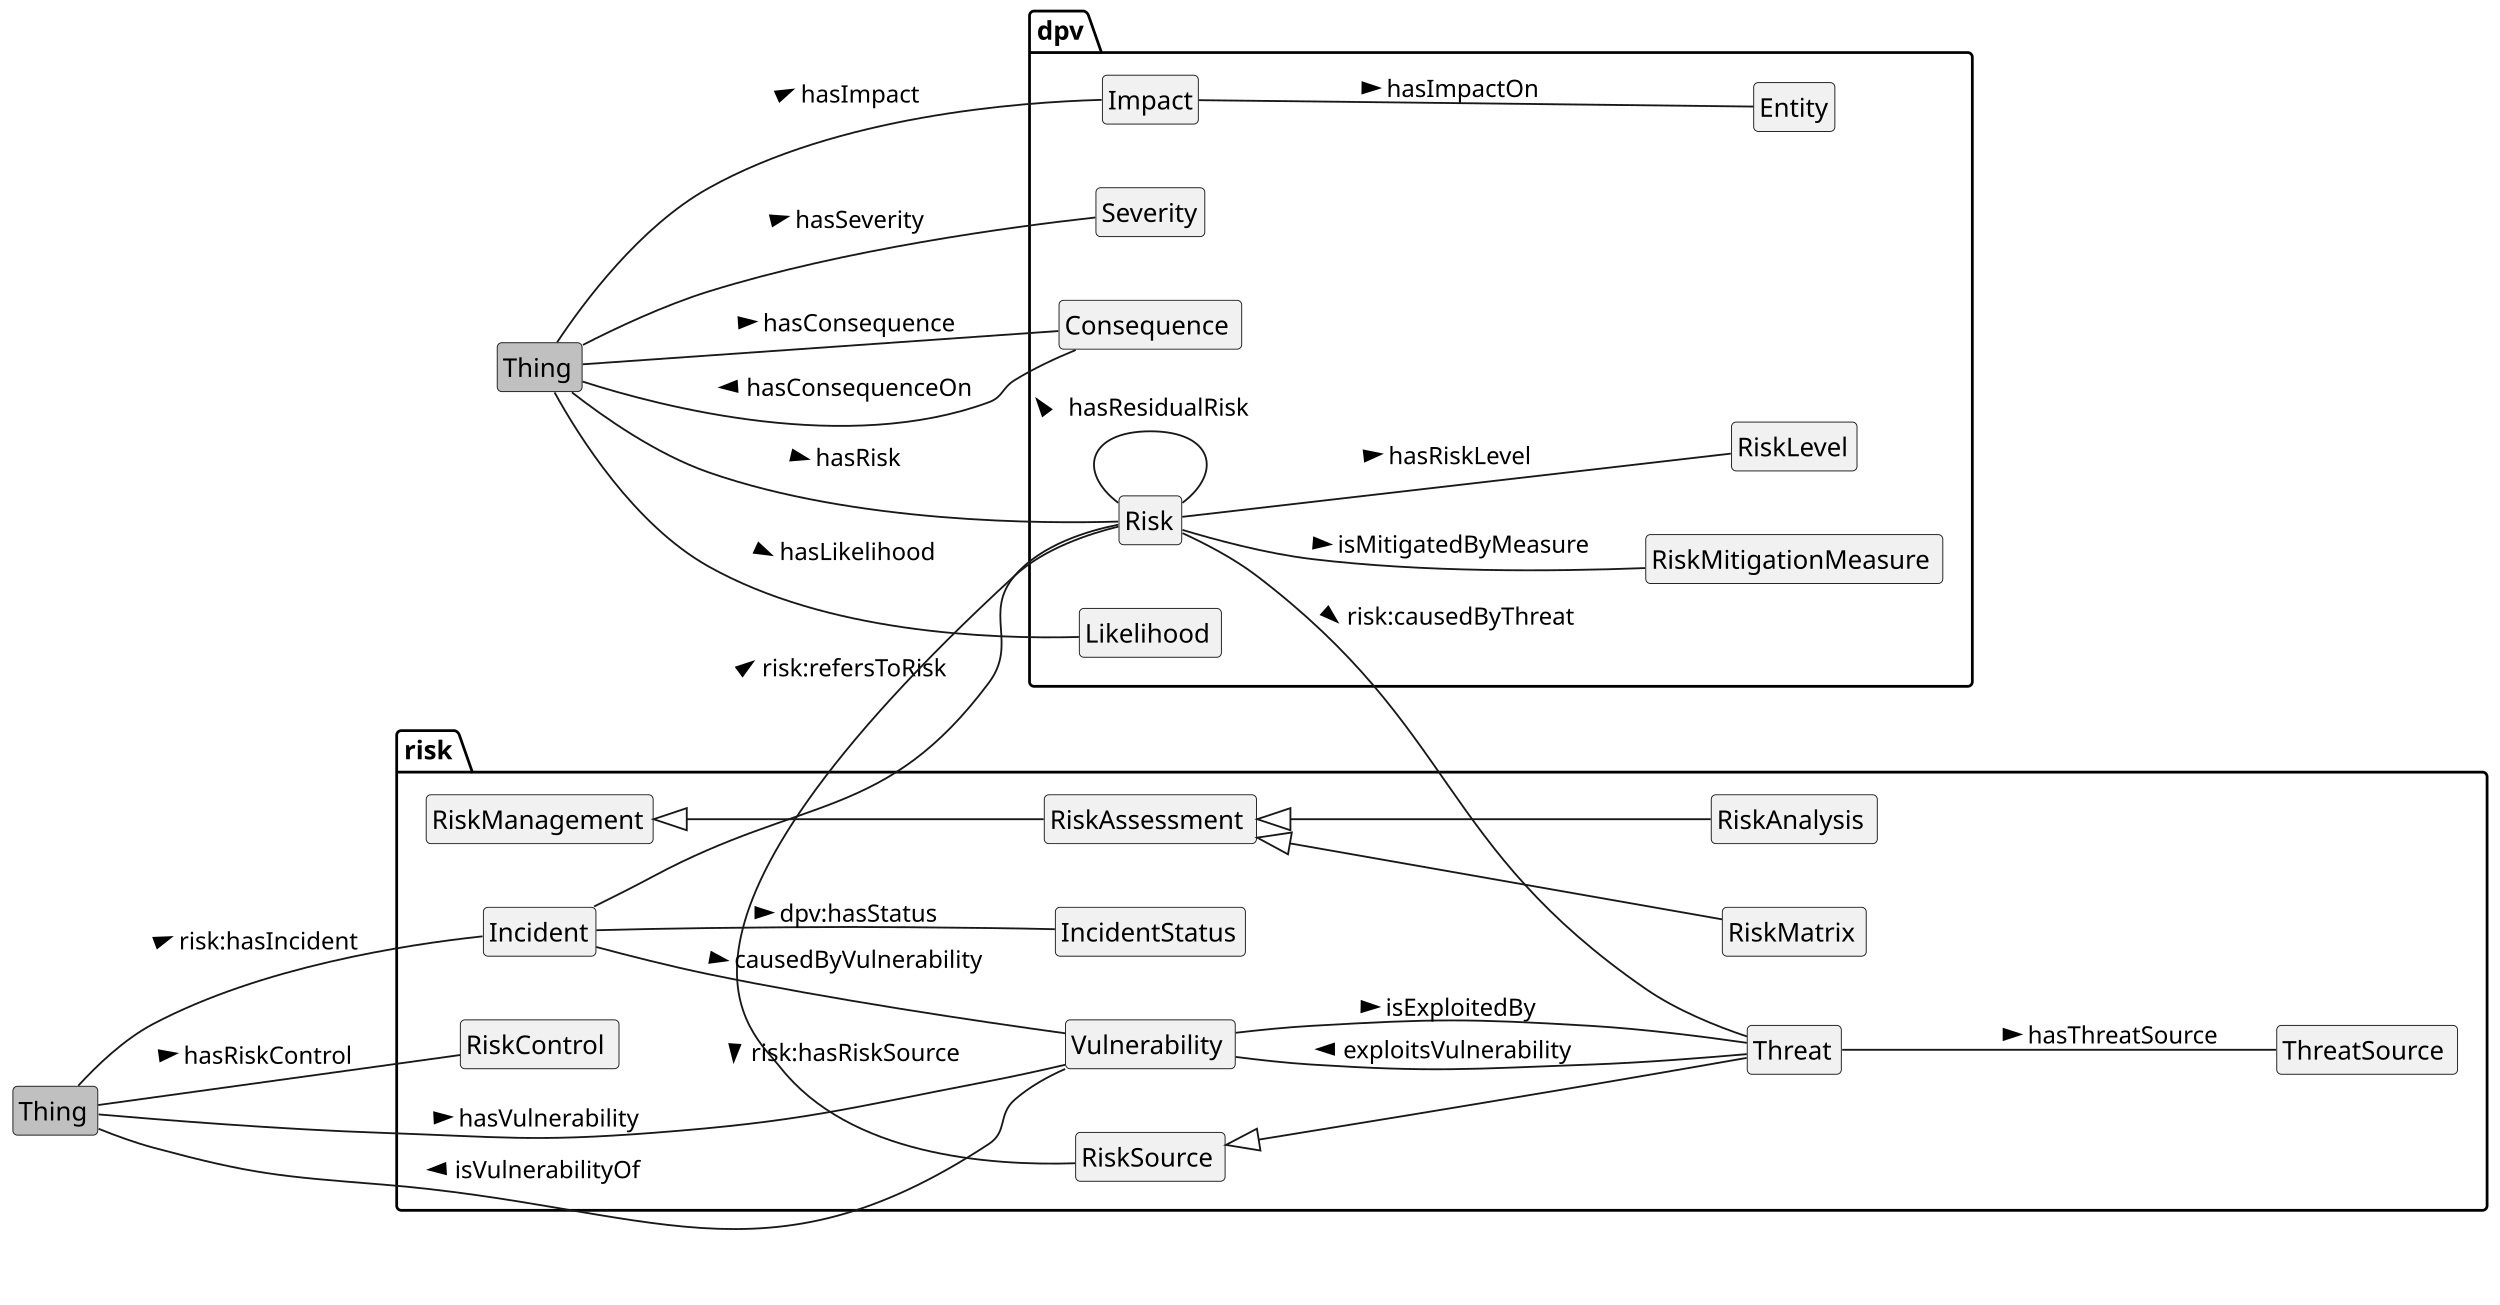
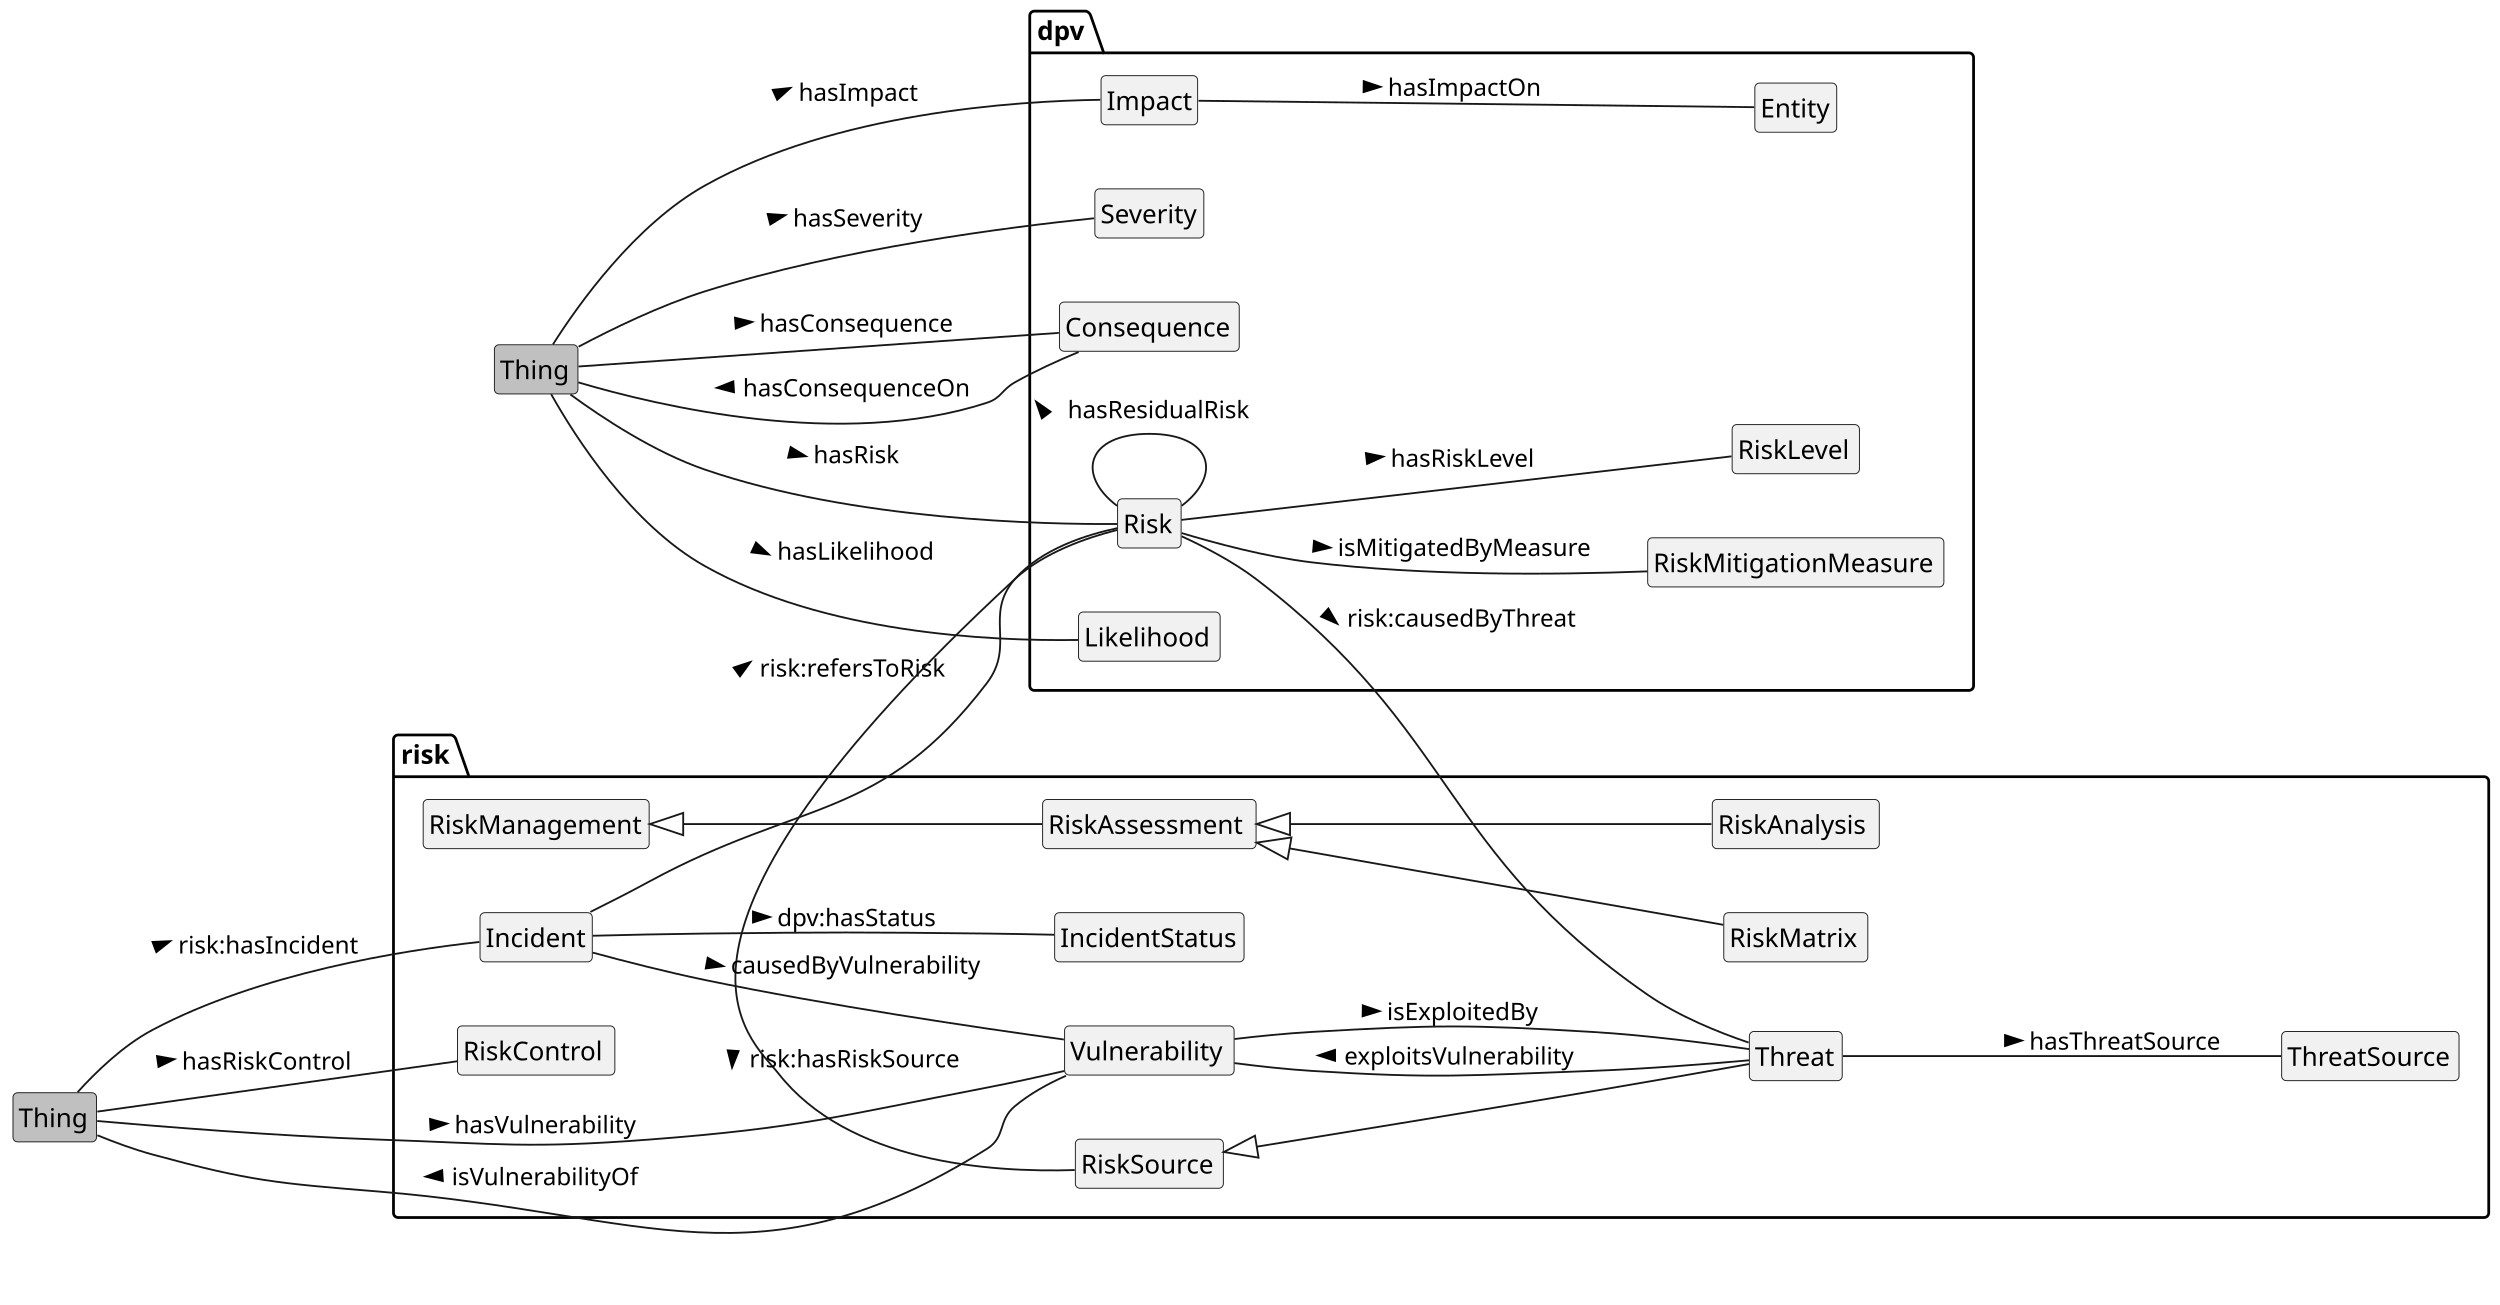
- <svg xmlns="http://www.w3.org/2000/svg" contentStyleType="text/css" height="707px" preserveAspectRatio="none" style="width:1355px;height:707px;background:#FFFFFF;" version="1.1" viewBox="0 0 1355 707" width="1355px" zoomAndPan="magnify">
+ <svg xmlns="http://www.w3.org/2000/svg" contentStyleType="text/css" data-diagram-type="CLASS" height="703px" preserveAspectRatio="none" style="width:1347px;height:703px;background:#FFFFFF;" version="1.1" viewBox="0 0 1347 703" width="1347px" zoomAndPan="magnify">
  <defs />
  <g>
    <g id="cluster_dpv">
-       <path d="M560.5,6 L587.5,6 A3.75,3.75 0 0 1 590,8.5 L597,28.488 L1066.5,28.488 A2.5,2.5 0 0 1 1069,30.988 L1069,369.5 A2.5,2.5 0 0 1 1066.5,372 L560.5,372 A2.5,2.5 0 0 1 558,369.5 L558,8.5 A2.5,2.5 0 0 1 560.5,6 " fill="none" style="stroke:#000000;stroke-width:1.5;" />
-       <line style="stroke:#000000;stroke-width:1.5;" x1="558" x2="597" y1="28.488" y2="28.488" />
-       <text fill="#000000" font-family="sans-serif" font-size="14" font-weight="bold" lengthAdjust="spacing" textLength="26" x="562" y="21.535">dpv</text>
+       <path d="M557.33,6 L585.188,6 A3.75,3.75 0 0 1 587.688,8.5 L594.688,28.488 L1060.86,28.488 A2.5,2.5 0 0 1 1063.36,30.988 L1063.36,369.5 A2.5,2.5 0 0 1 1060.86,372 L557.33,372 A2.5,2.5 0 0 1 554.83,369.5 L554.83,8.5 A2.5,2.5 0 0 1 557.33,6 " fill="transparent" style="stroke:#000000;stroke-width:1.5;" />
+       <line style="stroke:#000000;stroke-width:1.5;" x1="554.83" x2="594.688" y1="28.488" y2="28.488" />
+       <text fill="#000000" font-family="sans-serif" font-size="14" font-weight="bold" lengthAdjust="spacing" textLength="26.858" x="558.83" y="21.535">dpv</text>
    </g>
    <g id="cluster_risk">
-       <path d="M217.5,396 L246.5,396 A3.75,3.75 0 0 1 249,398.5 L256,418.488 L1345.5,418.488 A2.5,2.5 0 0 1 1348,420.988 L1348,653.5 A2.5,2.5 0 0 1 1345.5,656 L217.5,656 A2.5,2.5 0 0 1 215,653.5 L215,398.5 A2.5,2.5 0 0 1 217.5,396 " fill="none" style="stroke:#000000;stroke-width:1.5;" />
-       <line style="stroke:#000000;stroke-width:1.5;" x1="215" x2="256" y1="418.488" y2="418.488" />
-       <text fill="#000000" font-family="sans-serif" font-size="14" font-weight="bold" lengthAdjust="spacing" textLength="28" x="219" y="411.535">risk</text>
+       <path d="M214.51,396 L243.202,396 A3.75,3.75 0 0 1 245.702,398.5 L252.702,418.488 L1338.43,418.488 A2.5,2.5 0 0 1 1340.93,420.988 L1340.93,653.5 A2.5,2.5 0 0 1 1338.43,656 L214.51,656 A2.5,2.5 0 0 1 212.01,653.5 L212.01,398.5 A2.5,2.5 0 0 1 214.51,396 " fill="transparent" style="stroke:#000000;stroke-width:1.5;" />
+       <line style="stroke:#000000;stroke-width:1.5;" x1="212.01" x2="252.702" y1="418.488" y2="418.488" />
+       <text fill="#000000" font-family="sans-serif" font-size="14" font-weight="bold" lengthAdjust="spacing" textLength="27.692" x="216.01" y="411.535">risk</text>
    </g>
    <g id="elem_Entity">
-       <rect codeLine="6" fill="#F1F1F1" height="26.488" id="Entity" rx="2.5" ry="2.5" style="stroke:#181818;stroke-width:0.5;" width="44" x="950.5" y="44.76" />
-       <text fill="#000000" font-family="sans-serif" font-size="14" lengthAdjust="spacing" textLength="38" x="953.5" y="63.295">Entity</text>
+       <rect codeLine="6" fill="#F1F1F1" height="26.488" id="Entity" rx="2.5" ry="2.5" style="stroke:#181818;stroke-width:0.5;" width="44.11" x="945.51" y="44.76" />
+       <text fill="#000000" font-family="sans-serif" font-size="14" lengthAdjust="spacing" textLength="38.11" x="948.51" y="63.295">Entity</text>
    </g>
    <g id="elem_Risk">
-       <rect codeLine="30" fill="#F1F1F1" height="26.488" id="Risk" rx="2.5" ry="2.5" style="stroke:#181818;stroke-width:0.5;" width="34" x="606.5" y="268.76" />
-       <text fill="#000000" font-family="sans-serif" font-size="14" lengthAdjust="spacing" textLength="28" x="609.5" y="287.295">Risk</text>
+       <rect codeLine="30" fill="#F1F1F1" height="26.488" id="Risk" rx="2.5" ry="2.5" style="stroke:#181818;stroke-width:0.5;" width="34.219" x="602.16" y="268.76" />
+       <text fill="#000000" font-family="sans-serif" font-size="14" lengthAdjust="spacing" textLength="28.219" x="605.16" y="287.295">Risk</text>
    </g>
    <g id="elem_RiskMitigationMeasure">
-       <rect codeLine="8" fill="#F1F1F1" height="26.488" id="RiskMitigationMeasure" rx="2.5" ry="2.5" style="stroke:#181818;stroke-width:0.5;" width="161" x="892" y="289.76" />
-       <text fill="#000000" font-family="sans-serif" font-size="14" lengthAdjust="spacing" textLength="155" x="895" y="308.295">RiskMitigationMeasure</text>
+       <rect codeLine="8" fill="#F1F1F1" height="26.488" id="RiskMitigationMeasure" rx="2.5" ry="2.5" style="stroke:#181818;stroke-width:0.5;" width="159.583" x="887.78" y="289.76" />
+       <text fill="#000000" font-family="sans-serif" font-size="14" lengthAdjust="spacing" textLength="153.583" x="890.78" y="308.295">RiskMitigationMeasure</text>
    </g>
    <g id="elem_RiskLevel">
-       <rect codeLine="9" fill="#F1F1F1" height="26.488" id="RiskLevel" rx="2.5" ry="2.5" style="stroke:#181818;stroke-width:0.5;" width="68" x="938.5" y="228.76" />
-       <text fill="#000000" font-family="sans-serif" font-size="14" lengthAdjust="spacing" textLength="62" x="941.5" y="247.295">RiskLevel</text>
+       <rect codeLine="9" fill="#F1F1F1" height="26.488" id="RiskLevel" rx="2.5" ry="2.5" style="stroke:#181818;stroke-width:0.5;" width="68.576" x="933.28" y="228.76" />
+       <text fill="#000000" font-family="sans-serif" font-size="14" lengthAdjust="spacing" textLength="62.576" x="936.28" y="247.295">RiskLevel</text>
    </g>
    <g id="elem_Consequence">
-       <rect codeLine="10" fill="#F1F1F1" height="26.488" id="Consequence" rx="2.5" ry="2.5" style="stroke:#181818;stroke-width:0.5;" width="99" x="574" y="162.76" />
-       <text fill="#000000" font-family="sans-serif" font-size="14" lengthAdjust="spacing" textLength="93" x="577" y="181.295">Consequence</text>
+       <rect codeLine="10" fill="#F1F1F1" height="26.488" id="Consequence" rx="2.5" ry="2.5" style="stroke:#181818;stroke-width:0.5;" width="96.87" x="570.83" y="162.76" />
+       <text fill="#000000" font-family="sans-serif" font-size="14" lengthAdjust="spacing" textLength="90.87" x="573.83" y="181.295">Consequence</text>
    </g>
    <g id="elem_Impact">
-       <rect codeLine="11" fill="#F1F1F1" height="26.488" id="Impact" rx="2.5" ry="2.5" style="stroke:#181818;stroke-width:0.5;" width="52" x="597.5" y="40.76" />
-       <text fill="#000000" font-family="sans-serif" font-size="14" lengthAdjust="spacing" textLength="46" x="600.5" y="59.295">Impact</text>
+       <rect codeLine="11" fill="#F1F1F1" height="26.488" id="Impact" rx="2.5" ry="2.5" style="stroke:#181818;stroke-width:0.5;" width="52.054" x="593.24" y="40.76" />
+       <text fill="#000000" font-family="sans-serif" font-size="14" lengthAdjust="spacing" textLength="46.054" x="596.24" y="59.295">Impact</text>
    </g>
    <g id="elem_Severity">
-       <rect codeLine="12" fill="#F1F1F1" height="26.488" id="Severity" rx="2.5" ry="2.5" style="stroke:#181818;stroke-width:0.5;" width="59" x="594" y="101.76" />
-       <text fill="#000000" font-family="sans-serif" font-size="14" lengthAdjust="spacing" textLength="53" x="597" y="120.295">Severity</text>
+       <rect codeLine="12" fill="#F1F1F1" height="26.488" id="Severity" rx="2.5" ry="2.5" style="stroke:#181818;stroke-width:0.5;" width="58.712" x="589.91" y="101.76" />
+       <text fill="#000000" font-family="sans-serif" font-size="14" lengthAdjust="spacing" textLength="52.712" x="592.91" y="120.295">Severity</text>
    </g>
    <g id="elem_Likelihood">
-       <rect codeLine="13" fill="#F1F1F1" height="26.488" id="Likelihood" rx="2.5" ry="2.5" style="stroke:#181818;stroke-width:0.5;" width="77" x="585" y="329.76" />
-       <text fill="#000000" font-family="sans-serif" font-size="14" lengthAdjust="spacing" textLength="71" x="588" y="348.295">Likelihood</text>
+       <rect codeLine="13" fill="#F1F1F1" height="26.488" id="Likelihood" rx="2.5" ry="2.5" style="stroke:#181818;stroke-width:0.5;" width="76.287" x="581.12" y="329.76" />
+       <text fill="#000000" font-family="sans-serif" font-size="14" lengthAdjust="spacing" textLength="70.287" x="584.12" y="348.295">Likelihood</text>
    </g>
    <g id="elem_Incident">
-       <rect codeLine="34" fill="#F1F1F1" height="26.488" id="Incident" rx="2.5" ry="2.5" style="stroke:#181818;stroke-width:0.5;" width="61" x="262" y="491.76" />
-       <text fill="#000000" font-family="sans-serif" font-size="14" lengthAdjust="spacing" textLength="55" x="265" y="510.295">Incident</text>
+       <rect codeLine="34" fill="#F1F1F1" height="26.488" id="Incident" rx="2.5" ry="2.5" style="stroke:#181818;stroke-width:0.5;" width="60.476" x="258.64" y="491.76" />
+       <text fill="#000000" font-family="sans-serif" font-size="14" lengthAdjust="spacing" textLength="54.476" x="261.64" y="510.295">Incident</text>
    </g>
    <g id="elem_IncidentStatus">
-       <rect codeLine="35" fill="#F1F1F1" height="26.488" id="IncidentStatus" rx="2.5" ry="2.5" style="stroke:#181818;stroke-width:0.5;" width="103" x="572" y="491.76" />
-       <text fill="#000000" font-family="sans-serif" font-size="14" lengthAdjust="spacing" textLength="97" x="575" y="510.295">IncidentStatus</text>
+       <rect codeLine="35" fill="#F1F1F1" height="26.488" id="IncidentStatus" rx="2.5" ry="2.5" style="stroke:#181818;stroke-width:0.5;" width="102.045" x="568.25" y="491.76" />
+       <text fill="#000000" font-family="sans-serif" font-size="14" lengthAdjust="spacing" textLength="96.045" x="571.25" y="510.295">IncidentStatus</text>
    </g>
    <g id="elem_RiskSource">
-       <rect codeLine="36" fill="#F1F1F1" height="26.488" id="RiskSource" rx="2.5" ry="2.5" style="stroke:#181818;stroke-width:0.5;" width="81" x="583" y="613.76" />
-       <text fill="#000000" font-family="sans-serif" font-size="14" lengthAdjust="spacing" textLength="75" x="586" y="632.295">RiskSource</text>
+       <rect codeLine="36" fill="#F1F1F1" height="26.488" id="RiskSource" rx="2.5" ry="2.5" style="stroke:#181818;stroke-width:0.5;" width="79.746" x="579.4" y="613.76" />
+       <text fill="#000000" font-family="sans-serif" font-size="14" lengthAdjust="spacing" textLength="73.746" x="582.4" y="632.295">RiskSource</text>
    </g>
    <g id="elem_Threat">
-       <rect codeLine="37" fill="#F1F1F1" height="26.488" id="Threat" rx="2.5" ry="2.5" style="stroke:#181818;stroke-width:0.5;" width="51" x="947" y="555.76" />
-       <text fill="#000000" font-family="sans-serif" font-size="14" lengthAdjust="spacing" textLength="45" x="950" y="574.295">Threat</text>
+       <rect codeLine="37" fill="#F1F1F1" height="26.488" id="Threat" rx="2.5" ry="2.5" style="stroke:#181818;stroke-width:0.5;" width="50.037" x="942.55" y="555.76" />
+       <text fill="#000000" font-family="sans-serif" font-size="14" lengthAdjust="spacing" textLength="44.037" x="945.55" y="574.295">Threat</text>
    </g>
    <g id="elem_ThreatSource">
-       <rect codeLine="38" fill="#F1F1F1" height="26.488" id="ThreatSource" rx="2.5" ry="2.5" style="stroke:#181818;stroke-width:0.5;" width="98" x="1234" y="555.76" />
-       <text fill="#000000" font-family="sans-serif" font-size="14" lengthAdjust="spacing" textLength="92" x="1237" y="574.295">ThreatSource</text>
+       <rect codeLine="38" fill="#F1F1F1" height="26.488" id="ThreatSource" rx="2.5" ry="2.5" style="stroke:#181818;stroke-width:0.5;" width="95.564" x="1229.36" y="555.76" />
+       <text fill="#000000" font-family="sans-serif" font-size="14" lengthAdjust="spacing" textLength="89.564" x="1232.36" y="574.295">ThreatSource</text>
    </g>
    <g id="elem_Vulnerability">
-       <rect codeLine="39" fill="#F1F1F1" height="26.488" id="Vulnerability" rx="2.5" ry="2.5" style="stroke:#181818;stroke-width:0.5;" width="92" x="577.5" y="552.76" />
-       <text fill="#000000" font-family="sans-serif" font-size="14" lengthAdjust="spacing" textLength="86" x="580.5" y="571.295">Vulnerability</text>
+       <rect codeLine="39" fill="#F1F1F1" height="26.488" id="Vulnerability" rx="2.5" ry="2.5" style="stroke:#181818;stroke-width:0.5;" width="91.34" x="573.6" y="552.76" />
+       <text fill="#000000" font-family="sans-serif" font-size="14" lengthAdjust="spacing" textLength="85.34" x="576.6" y="571.295">Vulnerability</text>
    </g>
    <g id="elem_RiskControl">
-       <rect codeLine="40" fill="#F1F1F1" height="26.488" id="RiskControl" rx="2.5" ry="2.5" style="stroke:#181818;stroke-width:0.5;" width="86" x="249.5" y="552.76" />
-       <text fill="#000000" font-family="sans-serif" font-size="14" lengthAdjust="spacing" textLength="80" x="252.5" y="571.295">RiskControl</text>
+       <rect codeLine="40" fill="#F1F1F1" height="26.488" id="RiskControl" rx="2.5" ry="2.5" style="stroke:#181818;stroke-width:0.5;" width="84.805" x="246.48" y="552.76" />
+       <text fill="#000000" font-family="sans-serif" font-size="14" lengthAdjust="spacing" textLength="78.805" x="249.48" y="571.295">RiskControl</text>
    </g>
    <g id="elem_RiskMatrix">
-       <rect codeLine="41" fill="#F1F1F1" height="26.488" id="RiskMatrix" rx="2.5" ry="2.5" style="stroke:#181818;stroke-width:0.5;" width="78" x="933.5" y="491.76" />
-       <text fill="#000000" font-family="sans-serif" font-size="14" lengthAdjust="spacing" textLength="72" x="936.5" y="510.295">RiskMatrix</text>
+       <rect codeLine="41" fill="#F1F1F1" height="26.488" id="RiskMatrix" rx="2.5" ry="2.5" style="stroke:#181818;stroke-width:0.5;" width="77.606" x="928.77" y="491.76" />
+       <text fill="#000000" font-family="sans-serif" font-size="14" lengthAdjust="spacing" textLength="71.606" x="931.77" y="510.295">RiskMatrix</text>
    </g>
    <g id="elem_RiskAnalysis">
-       <rect codeLine="42" fill="#F1F1F1" height="26.488" id="RiskAnalysis" rx="2.5" ry="2.5" style="stroke:#181818;stroke-width:0.5;" width="90" x="927.5" y="430.76" />
-       <text fill="#000000" font-family="sans-serif" font-size="14" lengthAdjust="spacing" textLength="84" x="930.5" y="449.295">RiskAnalysis</text>
+       <rect codeLine="42" fill="#F1F1F1" height="26.488" id="RiskAnalysis" rx="2.5" ry="2.5" style="stroke:#181818;stroke-width:0.5;" width="89.98" x="922.58" y="430.76" />
+       <text fill="#000000" font-family="sans-serif" font-size="14" lengthAdjust="spacing" textLength="83.98" x="925.58" y="449.295">RiskAnalysis</text>
    </g>
    <g id="elem_RiskAssessment">
-       <rect codeLine="43" fill="#F1F1F1" height="26.488" id="RiskAssessment" rx="2.5" ry="2.5" style="stroke:#181818;stroke-width:0.5;" width="115" x="566" y="430.76" />
-       <text fill="#000000" font-family="sans-serif" font-size="14" lengthAdjust="spacing" textLength="109" x="569" y="449.295">RiskAssessment</text>
+       <rect codeLine="43" fill="#F1F1F1" height="26.488" id="RiskAssessment" rx="2.5" ry="2.5" style="stroke:#181818;stroke-width:0.5;" width="115.019" x="561.76" y="430.76" />
+       <text fill="#000000" font-family="sans-serif" font-size="14" lengthAdjust="spacing" textLength="109.019" x="564.76" y="449.295">RiskAssessment</text>
    </g>
    <g id="elem_RiskManagement">
-       <rect codeLine="44" fill="#F1F1F1" height="26.488" id="RiskManagement" rx="2.5" ry="2.5" style="stroke:#181818;stroke-width:0.5;" width="123" x="231" y="430.76" />
-       <text fill="#000000" font-family="sans-serif" font-size="14" lengthAdjust="spacing" textLength="117" x="234" y="449.295">RiskManagement</text>
+       <rect codeLine="44" fill="#F1F1F1" height="26.488" id="RiskManagement" rx="2.5" ry="2.5" style="stroke:#181818;stroke-width:0.5;" width="121.753" x="228.01" y="430.76" />
+       <text fill="#000000" font-family="sans-serif" font-size="14" lengthAdjust="spacing" textLength="115.753" x="231.01" y="449.295">RiskManagement</text>
    </g>
    <g id="elem_Thing2">
-       <rect codeLine="4" fill="#C0C0C0" height="26.488" id="Thing2" rx="2.5" ry="2.5" style="stroke:#181818;stroke-width:0.5;" width="46" x="269.5" y="185.76" />
-       <text fill="#000000" font-family="sans-serif" font-size="14" lengthAdjust="spacing" textLength="40" x="272.5" y="204.295">Thing</text>
+       <rect codeLine="4" fill="#C0C0C0" height="26.488" id="Thing2" rx="2.5" ry="2.5" style="stroke:#181818;stroke-width:0.5;" width="45.006" x="266.38" y="185.76" />
+       <text fill="#000000" font-family="sans-serif" font-size="14" lengthAdjust="spacing" textLength="39.006" x="269.38" y="204.295">Thing</text>
    </g>
    <g id="elem_Thing">
-       <rect codeLine="27" fill="#C0C0C0" height="26.488" id="Thing" rx="2.5" ry="2.5" style="stroke:#181818;stroke-width:0.5;" width="46" x="7" y="588.76" />
-       <text fill="#000000" font-family="sans-serif" font-size="14" lengthAdjust="spacing" textLength="40" x="10" y="607.295">Thing</text>
+       <rect codeLine="27" fill="#C0C0C0" height="26.488" id="Thing" rx="2.5" ry="2.5" style="stroke:#181818;stroke-width:0.5;" width="45.006" x="7" y="588.76" />
+       <text fill="#000000" font-family="sans-serif" font-size="14" lengthAdjust="spacing" textLength="39.006" x="10" y="607.295">Thing</text>
    </g>
    <g id="link_Thing2_Risk">
-       <path codeLine="16" d="M309.98,212.66 C327.25,226.15 355.77,246.16 384,256 C463.65,283.76 566.52,283.87 606.04,282.7 " fill="none" id="Thing2-Risk" style="stroke:#181818;stroke-width:1.0;" />
-       <polygon fill="#000000" points="437.866,248.806,429.74,243.864,428.387,249.584,437.866,248.806" style="stroke:#000000;stroke-width:1.0;" />
-       <text fill="#000000" font-family="sans-serif" font-size="13" lengthAdjust="spacing" textLength="49" x="442" y="252.568">hasRisk</text>
+       <path codeLine="16" d="M307.35,212.57 C324.7,225.27 352.56,243.65 379.76,253 C459.64,280.45 562.38,282.62 601.84,282.33 " fill="transparent" id="Thing2-Risk" style="stroke:#181818;stroke-width:1;" />
+       <polygon fill="#000000" points="434.125,245.808,426.001,240.863,424.646,246.583,434.125,245.808" style="stroke:#000000;stroke-width:1;" />
+       <text fill="#000000" font-family="sans-serif" font-size="13" lengthAdjust="spacing" textLength="48.077" x="438.26" y="249.568">hasRisk</text>
    </g>
    <g id="link_Thing2_Consequence">
-       <path codeLine="17" d="M315.85,197.44 C368.5,193.76 501.28,184.47 573.64,179.42 " fill="none" id="Thing2-Consequence" style="stroke:#181818;stroke-width:1.0;" />
-       <polygon fill="#000000" points="409.488,174.307,400.26,172.006,400.67,177.869,409.488,174.307" style="stroke:#000000;stroke-width:1.0;" />
-       <text fill="#000000" font-family="sans-serif" font-size="13" lengthAdjust="spacing" textLength="106" x="413.5" y="179.568">hasConsequence</text>
+       <path codeLine="17" d="M311.68,197.47 C364.11,193.8 498.25,184.41 570.49,179.35 " fill="transparent" id="Thing2-Consequence" style="stroke:#181818;stroke-width:1;" />
+       <polygon fill="#000000" points="405.248,173.476,396.019,171.176,396.43,177.04,405.248,173.476" style="stroke:#000000;stroke-width:1;" />
+       <text fill="#000000" font-family="sans-serif" font-size="13" lengthAdjust="spacing" textLength="106.253" x="409.26" y="178.738">hasConsequence</text>
    </g>
    <g id="link_Consequence_Thing2">
-       <path codeLine="18" d="M583.01,189.7 C571.98,194.23 560.22,199.73 550,206 C543.02,210.29 543.69,215.16 536,218 C459.16,246.42 359.52,220.86 315.76,206.81 " fill="none" id="Consequence-Thing2" style="stroke:#181818;stroke-width:1.0;" />
-       <polygon fill="#000000" points="390.51,209.975,399.725,212.33,399.349,206.464,390.51,209.975" style="stroke:#000000;stroke-width:1.0;" />
-       <text fill="#000000" font-family="sans-serif" font-size="13" lengthAdjust="spacing" textLength="124" x="404.5" y="214.568">hasConsequenceOn</text>
+       <path codeLine="18" d="M581.15,189.67 C569.87,194.33 557.61,199.92 546.83,206 C539.61,210.08 539.64,214.43 531.76,217 C453.89,242.39 354.72,218.81 311.57,206.01 " fill="transparent" id="Consequence-Thing2" style="stroke:#181818;stroke-width:1;" />
+       <polygon fill="#000000" points="386.269,208.958,395.476,211.344,395.12,205.477,386.269,208.958" style="stroke:#000000;stroke-width:1;" />
+       <text fill="#000000" font-family="sans-serif" font-size="13" lengthAdjust="spacing" textLength="124.42" x="400.26" y="213.568">hasConsequenceOn</text>
    </g>
    <g id="link_Thing2_Impact">
-       <path codeLine="19" d="M301.94,185.55 C316.1,164.18 346.8,122.78 384,102 C454.06,62.87 551.5,55.38 597.09,54.12 " fill="none" id="Thing2-Impact" style="stroke:#181818;stroke-width:1.0;" />
-       <polygon fill="#000000" points="429.568,48.621,420.109,49.616,422.5,54.986,429.568,48.621" style="stroke:#000000;stroke-width:1.0;" />
-       <text fill="#000000" font-family="sans-serif" font-size="13" lengthAdjust="spacing" textLength="65" x="434" y="55.568">hasImpact</text>
+       <path codeLine="19" d="M297.92,185.59 C311.73,163.83 342.12,121.16 379.76,100 C449.61,60.74 547.15,54.42 592.81,53.77 " fill="transparent" id="Thing2-Impact" style="stroke:#181818;stroke-width:1;" />
+       <polygon fill="#000000" points="425.825,47.395,416.368,48.403,418.767,53.769,425.825,47.395" style="stroke:#000000;stroke-width:1;" />
+       <text fill="#000000" font-family="sans-serif" font-size="13" lengthAdjust="spacing" textLength="64.638" x="430.26" y="54.348">hasImpact</text>
    </g>
    <g id="link_Impact_Entity">
-       <path codeLine="20" d="M649.73,54.29 C715.24,55.05 889.79,57.06 950.41,57.76 " fill="none" id="Impact-Entity" style="stroke:#181818;stroke-width:1.0;" />
-       <polygon fill="#000000" points="747.5,47.713,738.489,44.67,738.421,50.547,747.5,47.713" style="stroke:#000000;stroke-width:1.0;" />
-       <text fill="#000000" font-family="sans-serif" font-size="13" lengthAdjust="spacing" textLength="83" x="751.5" y="52.568">hasImpactOn</text>
+       <path codeLine="20" d="M645.73,54.29 C711.18,55.05 884.38,57.05 945.14,57.75 " fill="transparent" id="Impact-Entity" style="stroke:#181818;stroke-width:1;" />
+       <polygon fill="#000000" points="743.78,46.783,734.769,43.74,734.701,49.617,743.78,46.783" style="stroke:#000000;stroke-width:1;" />
+       <text fill="#000000" font-family="sans-serif" font-size="13" lengthAdjust="spacing" textLength="82.805" x="747.78" y="51.638">hasImpactOn</text>
    </g>
    <g id="link_Thing2_Severity">
-       <path codeLine="21" d="M315.95,186.94 C333.9,177.77 359.96,165.49 384,158 C457.71,135.05 548.29,122.91 593.69,117.87 " fill="none" id="Thing2-Severity" style="stroke:#181818;stroke-width:1.0;" />
-       <polygon fill="#000000" points="426.852,117.449,417.365,116.779,418.784,122.484,426.852,117.449" style="stroke:#000000;stroke-width:1.0;" />
-       <text fill="#000000" font-family="sans-serif" font-size="13" lengthAdjust="spacing" textLength="71" x="431" y="123.568">hasSeverity</text>
+       <path codeLine="21" d="M311.76,186.79 C329.56,177.34 355.61,164.62 379.76,157 C453.33,133.78 543.98,122.27 589.42,117.61 " fill="transparent" id="Thing2-Severity" style="stroke:#181818;stroke-width:1;" />
+       <polygon fill="#000000" points="423.112,115.927,413.624,115.261,415.045,120.965,423.112,115.927" style="stroke:#000000;stroke-width:1;" />
+       <text fill="#000000" font-family="sans-serif" font-size="13" lengthAdjust="spacing" textLength="70.821" x="427.26" y="122.048">hasSeverity</text>
    </g>
    <g id="link_Thing2_Likelihood">
-       <path codeLine="22" d="M300.57,212.67 C313.57,236.29 343.68,284.37 384,307 C447.72,342.77 535.39,346.5 584.75,345.25 " fill="none" id="Thing2-Likelihood" style="stroke:#181818;stroke-width:1.0;" />
-       <polygon fill="#000000" points="418.031,300.769,411.077,294.282,408.592,299.608,418.031,300.769" style="stroke:#000000;stroke-width:1.0;" />
-       <text fill="#000000" font-family="sans-serif" font-size="13" lengthAdjust="spacing" textLength="88" x="422.5" y="303.568">hasLikelihood</text>
+       <path codeLine="22" d="M296.96,212.38 C309.97,235.51 340.02,282.63 379.76,305 C443.7,341 531.68,345.54 580.95,344.81 " fill="transparent" id="Thing2-Likelihood" style="stroke:#181818;stroke-width:1;" />
+       <polygon fill="#000000" points="414.291,298.768,407.336,292.282,404.852,297.609,414.291,298.768" style="stroke:#000000;stroke-width:1;" />
+       <text fill="#000000" font-family="sans-serif" font-size="13" lengthAdjust="spacing" textLength="87.141" x="418.76" y="301.568">hasLikelihood</text>
    </g>
    <g id="link_Risk_Risk">
-       <path codeLine="23" d="M606.1,272.53 C583.95,255.81 589.75,233.76 623.5,233.76 C657.25,233.76 663.05,255.81 640.9,272.53 " fill="none" id="Risk-Risk" style="stroke:#181818;stroke-width:1.0;" />
-       <polygon fill="#000000" points="561.988,216.425,565.091,225.414,569.783,221.873,561.988,216.425" style="stroke:#000000;stroke-width:1.0;" />
-       <text fill="#000000" font-family="sans-serif" font-size="13" lengthAdjust="spacing" textLength="102" x="579" y="225.328">hasResidualRisk</text>
+       <path codeLine="23" d="M601.87,272.53 C579.72,255.81 585.52,233.76 619.27,233.76 C653.02,233.76 658.82,255.81 636.67,272.53 " fill="transparent" id="Risk-Risk" style="stroke:#181818;stroke-width:1;" />
+       <polygon fill="#000000" points="558.258,216.425,561.361,225.414,566.053,221.873,558.258,216.425" style="stroke:#000000;stroke-width:1;" />
+       <text fill="#000000" font-family="sans-serif" font-size="13" lengthAdjust="spacing" textLength="101.112" x="575.27" y="225.328">hasResidualRisk</text>
    </g>
    <g id="link_Risk_RiskMitigationMeasure">
-       <path codeLine="24" d="M640.87,287.21 C658.11,292.41 686.14,300.03 711,303 C771.29,310.21 839.98,309.86 891.69,307.89 " fill="none" id="Risk-RiskMitigationMeasure" style="stroke:#181818;stroke-width:1.0;" />
-       <polygon fill="#000000" points="720.983,295.066,712.21,291.394,711.727,297.252,720.983,295.066" style="stroke:#000000;stroke-width:1.0;" />
-       <text fill="#000000" font-family="sans-serif" font-size="13" lengthAdjust="spacing" textLength="136" x="725" y="299.568">isMitigatedByMeasure</text>
+       <path codeLine="24" d="M636.64,287.21 C653.88,292.41 681.92,300.03 706.78,303 C767.12,310.22 835.92,309.84 887.55,307.86 " fill="transparent" id="Risk-RiskMitigationMeasure" style="stroke:#181818;stroke-width:1;" />
+       <polygon fill="#000000" points="716.763,295.065,707.99,291.394,707.508,297.252,716.763,295.065" style="stroke:#000000;stroke-width:1;" />
+       <text fill="#000000" font-family="sans-serif" font-size="13" lengthAdjust="spacing" textLength="136.678" x="720.78" y="299.568">isMitigatedByMeasure</text>
    </g>
    <g id="link_Risk_RiskLevel">
-       <path codeLine="25" d="M640.77,280.12 C694.23,273.96 865.22,254.25 938.09,245.85 " fill="none" id="Risk-RiskLevel" style="stroke:#181818;stroke-width:1.0;" />
-       <polygon fill="#000000" points="748.467,246.083,739.145,244.199,739.818,250.038,748.467,246.083" style="stroke:#000000;stroke-width:1.0;" />
-       <text fill="#000000" font-family="sans-serif" font-size="13" lengthAdjust="spacing" textLength="81" x="752.5" y="251.568">hasRiskLevel</text>
+       <path codeLine="25" d="M636.51,280.12 C689.79,273.97 860.08,254.3 932.96,245.88 " fill="transparent" id="Risk-RiskLevel" style="stroke:#181818;stroke-width:1;" />
+       <polygon fill="#000000" points="745.247,246.022,735.924,244.14,736.599,249.979,745.247,246.022" style="stroke:#000000;stroke-width:1;" />
+       <text fill="#000000" font-family="sans-serif" font-size="13" lengthAdjust="spacing" textLength="79.981" x="749.28" y="251.508">hasRiskLevel</text>
    </g>
    <g id="link_Incident_Risk">
-       <path codeLine="47" d="M322,491.32 C332.17,486.32 343.67,480.54 354,475 C436.32,430.9 480.07,444.78 536,370 C551.88,348.76 532.76,332.15 550,312 C564.34,295.23 589.57,287.67 606.16,284.38 " fill="none" id="Incident-Risk" style="stroke:#181818;stroke-width:1.0;" />
-       <polygon fill="#000000" points="408.042,358.712,399,361.661,402.46,366.412,408.042,358.712" style="stroke:#000000;stroke-width:1.0;" />
-       <text fill="#000000" font-family="sans-serif" font-size="13" lengthAdjust="spacing" textLength="107" x="413" y="366.568">risk:refersToRisk</text>
+       <path codeLine="47" d="M318.11,491.34 C328.17,486.35 339.54,480.55 349.76,475 C432.2,430.18 474.89,442.63 531.76,368 C547.38,347.5 529.88,331.41 546.83,312 C561.08,295.69 585.66,288.03 601.94,284.59 " fill="transparent" id="Incident-Risk" style="stroke:#181818;stroke-width:1;" />
+       <polygon fill="#000000" points="404.301,356.711,395.26,359.661,398.721,364.413,404.301,356.711" style="stroke:#000000;stroke-width:1;" />
+       <text fill="#000000" font-family="sans-serif" font-size="13" lengthAdjust="spacing" textLength="106.355" x="409.26" y="364.568">risk:refersToRisk</text>
    </g>
    <g id="link_Thing_Incident">
-       <path codeLine="48" d="M42.45,588.45 C52.18,577.8 67.07,563.4 83,555 C141.61,524.1 219.52,512 261.55,507.49 " fill="none" id="Thing-Incident" style="stroke:#181818;stroke-width:1.0;" />
-       <polygon fill="#000000" points="92.69,507.922,83.187,508.301,85.224,513.814,92.69,507.922" style="stroke:#000000;stroke-width:1.0;" />
-       <text fill="#000000" font-family="sans-serif" font-size="13" lengthAdjust="spacing" textLength="101" x="97" y="514.568">risk:hasIncident</text>
+       <path codeLine="48" d="M41.82,588.46 C51.45,577.81 66.19,563.42 82.01,555 C139.8,524.25 216.76,512.09 258.29,507.53 " fill="transparent" id="Thing-Incident" style="stroke:#181818;stroke-width:1;" />
+       <polygon fill="#000000" points="91.693,507.104,82.192,507.519,84.25,513.025,91.693,507.104" style="stroke:#000000;stroke-width:1;" />
+       <text fill="#000000" font-family="sans-serif" font-size="13" lengthAdjust="spacing" textLength="99.874" x="96.01" y="513.768">risk:hasIncident</text>
    </g>
    <g id="link_Incident_IncidentStatus">
-       <path codeLine="49" d="M323.25,504.18 C340.91,503.73 363.73,503.22 384,503 C451.55,502.25 468.45,502.22 536,503 C547.57,503.13 560,503.37 571.73,503.63 " fill="none" id="Incident-IncidentStatus" style="stroke:#181818;stroke-width:1.0;" />
-       <polygon fill="#000000" points="418.5,494.644,409.448,491.725,409.461,497.603,418.5,494.644" style="stroke:#000000;stroke-width:1.0;" />
-       <text fill="#000000" font-family="sans-serif" font-size="13" lengthAdjust="spacing" textLength="88" x="422.5" y="499.568">dpv:hasStatus</text>
+       <path codeLine="49" d="M319.43,504.18 C336.96,503.73 359.63,503.22 379.76,503 C447.31,502.25 464.21,502.22 531.76,503 C543.48,503.14 556.08,503.37 567.95,503.64 " fill="transparent" id="Incident-IncidentStatus" style="stroke:#181818;stroke-width:1;" />
+       <polygon fill="#000000" points="414.76,494.074,405.709,491.155,405.721,497.033,414.76,494.074" style="stroke:#000000;stroke-width:1;" />
+       <text fill="#000000" font-family="sans-serif" font-size="13" lengthAdjust="spacing" textLength="87.68" x="418.76" y="498.998">dpv:hasStatus</text>
    </g>
    <g id="link_Risk_RiskSource">
-       <path codeLine="50" d="M606.17,285.42 C589.96,289.39 565.93,297.35 550,312 C337.25,507.67 407.38,558.75 422.92,578.5 C460.36,626.08 535.78,631.98 582.72,630.49 " fill="none" id="Risk-RiskSource" style="stroke:#181818;stroke-width:1.0;" />
-       <polygon fill="#000000" points="397.661,575.144,401.206,566.319,395.342,565.92,397.661,575.144" style="stroke:#000000;stroke-width:1.0;" />
-       <text fill="#000000" font-family="sans-serif" font-size="13" lengthAdjust="spacing" textLength="119" x="407" y="575.068">risk:hasRiskSource</text>
+       <path codeLine="50" d="M601.89,285.56 C585.92,289.6 562.43,297.59 546.83,312 C334.46,508.18 403.98,558.76 419.5,578.5 C456.89,626.05 532.34,631.9 579.06,630.42 " fill="transparent" id="Risk-RiskSource" style="stroke:#181818;stroke-width:1;" />
+       <polygon fill="#000000" points="394.43,575.144,397.96,566.313,392.095,565.925,394.43,575.144" style="stroke:#000000;stroke-width:1;" />
+       <text fill="#000000" font-family="sans-serif" font-size="13" lengthAdjust="spacing" textLength="117.768" x="403.76" y="575.068">risk:hasRiskSource</text>
    </g>
    <g id="link_RiskSource_Threat">
-       <path codeLine="51" d="M682.209,617.674 C729.419,610.034 792.58,599.72 862,588 C891.11,583.08 924.54,577.26 946.72,573.37 " fill="none" id="RiskSource-backto-Threat" style="stroke:#181818;stroke-width:1.0;" />
-       <polygon fill="none" points="664.44,620.55,683.167,623.597,681.25,611.751,664.44,620.55" style="stroke:#181818;stroke-width:1.0;" />
+       <path codeLine="51" d="M677.139,617.828 C724.23,610.218 787.95,599.83 857.78,588 C886.89,583.07 920.35,577.19 942.38,573.3 " fill="transparent" id="RiskSource-backto-Threat" style="stroke:#181818;stroke-width:1;" />
+       <polygon fill="transparent" points="659.37,620.7,678.097,623.751,676.182,611.905,659.37,620.7" style="stroke:#181818;stroke-width:1;" />
    </g>
    <g id="link_Risk_Threat">
-       <path codeLine="52" d="M640.92,288.97 C652.67,294.37 668.55,302.5 681,312 C789.74,394.95 779.46,458.28 892,536 C908.85,547.63 930.43,556.27 946.86,561.78 " fill="none" id="Risk-Threat" style="stroke:#181818;stroke-width:1.0;" />
-       <polygon fill="#000000" points="724.732,336.983,719.937,328.77,716.025,333.157,724.732,336.983" style="stroke:#000000;stroke-width:1.0;" />
-       <text fill="#000000" font-family="sans-serif" font-size="13" lengthAdjust="spacing" textLength="126" x="730" y="338.568">risk:causedByThreat</text>
+       <path codeLine="52" d="M636.7,288.97 C648.45,294.37 664.33,302.5 676.78,312 C785.52,394.95 775.36,458.1 887.78,536 C904.48,547.57 925.87,556.21 942.15,561.74 " fill="transparent" id="Risk-Threat" style="stroke:#181818;stroke-width:1;" />
+       <polygon fill="#000000" points="720.509,336.056,715.72,327.839,711.805,332.223,720.509,336.056" style="stroke:#000000;stroke-width:1;" />
+       <text fill="#000000" font-family="sans-serif" font-size="13" lengthAdjust="spacing" textLength="126.534" x="725.78" y="337.638">risk:causedByThreat</text>
    </g>
    <g id="link_Threat_ThreatSource">
-       <path codeLine="53" d="M998.48,569 C1049.62,569 1167,569 1233.58,569 " fill="none" id="Threat-ThreatSource" style="stroke:#181818;stroke-width:1.0;" />
-       <polygon fill="#000000" points="1095,560.655,1085.955,557.716,1085.955,563.594,1095,560.655" style="stroke:#000000;stroke-width:1.0;" />
-       <text fill="#000000" font-family="sans-serif" font-size="13" lengthAdjust="spacing" textLength="104" x="1099" y="565.568">hasThreatSource</text>
+       <path codeLine="53" d="M992.96,569 C1043.97,569 1162.67,569 1229.06,569 " fill="transparent" id="Threat-ThreatSource" style="stroke:#181818;stroke-width:1;" />
+       <polygon fill="#000000" points="1089.36,560.655,1080.315,557.716,1080.315,563.594,1089.36,560.655" style="stroke:#000000;stroke-width:1;" />
+       <text fill="#000000" font-family="sans-serif" font-size="13" lengthAdjust="spacing" textLength="105.041" x="1093.36" y="565.568">hasThreatSource</text>
    </g>
    <g id="link_Thing_Vulnerability">
-       <path codeLine="54" d="M53.48,604.02 C86.92,606.92 151.75,612.12 207,614 C272.3,616.22 288.86,618.98 354,614 C435.6,607.76 455.63,601.45 536,586 C549.47,583.41 564.03,580.2 577.29,577.12 " fill="none" id="Thing-Vulnerability" style="stroke:#181818;stroke-width:1.0;" />
-       <polygon fill="#000000" points="244.493,605.399,235.31,602.928,235.611,608.798,244.493,605.399" style="stroke:#000000;stroke-width:1.0;" />
-       <text fill="#000000" font-family="sans-serif" font-size="13" lengthAdjust="spacing" textLength="101" x="248.5" y="610.568">hasVulnerability</text>
+       <path codeLine="54" d="M52.39,604 C85.27,606.9 149.39,612.11 204.01,614 C268.75,616.24 285.17,618.94 349.76,614 C431.36,607.76 451.39,601.45 531.76,586 C545.38,583.38 560.12,580.13 573.5,577.02 " fill="transparent" id="Thing-Vulnerability" style="stroke:#181818;stroke-width:1;" />
+       <polygon fill="#000000" points="240.873,605.397,231.688,602.929,231.992,608.799,240.873,605.397" style="stroke:#000000;stroke-width:1;" />
+       <text fill="#000000" font-family="sans-serif" font-size="13" lengthAdjust="spacing" textLength="101.118" x="244.88" y="610.568">hasVulnerability</text>
    </g>
    <g id="link_Vulnerability_Thing">
-       <path codeLine="55" d="M577.32,579.37 C567.61,583.64 557.9,589.1 550,596 C540.7,604.12 546.32,613.22 536,620 C413.54,700.5 353.08,653.71 207,642 C151.35,637.54 136.9,636.54 83,622 C73.1,619.33 62.48,615.44 53.44,611.8 " fill="none" id="Vulnerability-Thing" style="stroke:#181818;stroke-width:1.0;" />
-       <polygon fill="#000000" points="232.51,633.964,241.719,636.339,241.356,630.472,232.51,633.964" style="stroke:#000000;stroke-width:1.0;" />
-       <text fill="#000000" font-family="sans-serif" font-size="13" lengthAdjust="spacing" textLength="105" x="246.5" y="638.568">isVulnerabilityOf</text>
+       <path codeLine="55" d="M574.38,579.61 C564.68,583.88 554.9,589.29 546.83,596 C537.44,603.82 542.13,612.53 531.76,619 C407.9,696.34 349.55,653.85 204.01,642 C149.24,637.54 135.01,636.47 82.01,622 C72.1,619.3 61.48,615.36 52.47,611.69 " fill="transparent" id="Vulnerability-Thing" style="stroke:#181818;stroke-width:1;" />
+       <polygon fill="#000000" points="229.389,633.962,238.598,636.341,238.237,630.474,229.389,633.962" style="stroke:#000000;stroke-width:1;" />
+       <text fill="#000000" font-family="sans-serif" font-size="13" lengthAdjust="spacing" textLength="104.508" x="243.38" y="638.568">isVulnerabilityOf</text>
    </g>
    <g id="link_Threat_Vulnerability">
-       <path codeLine="56" d="M946.74,571.33 C924.56,573.29 891.14,575.94 862,577 C794.93,579.45 777.98,581.24 711,577 C697.55,576.15 683,574.56 669.74,572.85 " fill="none" id="Threat-Vulnerability" style="stroke:#181818;stroke-width:1.0;" />
-       <polygon fill="#000000" points="714,568.683,723.061,571.572,723.029,565.694,714,568.683" style="stroke:#000000;stroke-width:1.0;" />
-       <text fill="#000000" font-family="sans-serif" font-size="13" lengthAdjust="spacing" textLength="130" x="728" y="573.568">exploitsVulnerability</text>
+       <path codeLine="56" d="M942.4,571.29 C920.37,573.25 886.92,575.93 857.78,577 C790.71,579.46 773.76,581.24 706.78,577 C693.18,576.14 678.45,574.52 665.07,572.79 " fill="transparent" id="Threat-Vulnerability" style="stroke:#181818;stroke-width:1;" />
+       <polygon fill="#000000" points="710.28,568.682,719.341,571.572,719.309,565.694,710.28,568.682" style="stroke:#000000;stroke-width:1;" />
+       <text fill="#000000" font-family="sans-serif" font-size="13" lengthAdjust="spacing" textLength="129.632" x="724.28" y="573.568">exploitsVulnerability</text>
    </g>
    <g id="link_Vulnerability_Threat">
-       <path codeLine="57" d="M669.76,559.77 C683.02,558.22 697.57,556.77 711,556 C778,552.14 795.01,552.04 862,556 C891.24,557.73 924.64,562.04 946.79,565.22 " fill="none" id="Vulnerability-Threat" style="stroke:#181818;stroke-width:1.0;" />
-       <polygon fill="#000000" points="746.999,545.754,738.014,542.637,737.898,548.514,746.999,545.754" style="stroke:#000000;stroke-width:1.0;" />
-       <text fill="#000000" font-family="sans-serif" font-size="13" lengthAdjust="spacing" textLength="84" x="751" y="550.568">isExploitedBy</text>
+       <path codeLine="57" d="M665.08,559.83 C678.47,558.25 693.19,556.78 706.78,556 C773.78,552.14 790.79,552.01 857.78,556 C887.02,557.74 920.45,562.09 942.45,565.28 " fill="transparent" id="Vulnerability-Threat" style="stroke:#181818;stroke-width:1;" />
+       <polygon fill="#000000" points="743.279,544.813,734.293,541.697,734.178,547.574,743.279,544.813" style="stroke:#000000;stroke-width:1;" />
+       <text fill="#000000" font-family="sans-serif" font-size="13" lengthAdjust="spacing" textLength="83.643" x="747.28" y="549.628">isExploitedBy</text>
    </g>
    <g id="link_Incident_Vulnerability">
-       <path codeLine="58" d="M323.1,513.25 C340.7,517.97 363.52,523.77 384,528 C450.93,541.81 529.32,553.44 577.44,560.07 " fill="none" id="Incident-Vulnerability" style="stroke:#181818;stroke-width:1.0;" />
-       <polygon fill="#000000" points="393.917,520.561,385.554,516.033,384.49,521.813,393.917,520.561" style="stroke:#000000;stroke-width:1.0;" />
-       <text fill="#000000" font-family="sans-serif" font-size="13" lengthAdjust="spacing" textLength="137" x="398" y="524.568">causedByVulnerability</text>
+       <path codeLine="58" d="M319.27,513.25 C336.75,517.98 359.41,523.79 379.76,528 C446.68,541.86 525.08,553.48 573.2,560.09 " fill="transparent" id="Incident-Vulnerability" style="stroke:#181818;stroke-width:1;" />
+       <polygon fill="#000000" points="389.677,520.562,381.315,516.031,380.249,521.812,389.677,520.562" style="stroke:#000000;stroke-width:1;" />
+       <text fill="#000000" font-family="sans-serif" font-size="13" lengthAdjust="spacing" textLength="137.471" x="393.76" y="524.568">causedByVulnerability</text>
    </g>
    <g id="link_Thing_RiskControl">
-       <path codeLine="59" d="M53.21,598.93 C96.64,592.93 193.46,579.55 249.4,571.82 " fill="none" id="Thing-RiskControl" style="stroke:#181818;stroke-width:1.0;" />
-       <polygon fill="#000000" points="95.453,570.971,86.091,569.298,86.895,575.12,95.453,570.971" style="stroke:#000000;stroke-width:1.0;" />
-       <text fill="#000000" font-family="sans-serif" font-size="13" lengthAdjust="spacing" textLength="96" x="99.5" y="576.568">hasRiskControl</text>
+       <path codeLine="59" d="M52.45,598.93 C95.36,592.93 191.01,579.55 246.28,571.82 " fill="transparent" id="Thing-RiskControl" style="stroke:#181818;stroke-width:1;" />
+       <polygon fill="#000000" points="93.962,570.683,84.597,569.025,85.411,574.846,93.962,570.683" style="stroke:#000000;stroke-width:1;" />
+       <text fill="#000000" font-family="sans-serif" font-size="13" lengthAdjust="spacing" textLength="95.05" x="98.01" y="576.288">hasRiskControl</text>
    </g>
    <g id="link_RiskAssessment_RiskMatrix">
-       <path codeLine="60" d="M699.138,457.118 C770.278,469.627 872.37,487.57 933.35,498.29 " fill="none" id="RiskAssessment-backto-RiskMatrix" style="stroke:#181818;stroke-width:1.0;" />
-       <polygon fill="none" points="681.41,454,698.099,463.027,700.177,451.208,681.41,454" style="stroke:#181818;stroke-width:1.0;" />
+       <path codeLine="60" d="M694.797,457.124 C765.787,469.634 867.64,487.57 928.5,498.29 " fill="transparent" id="RiskAssessment-backto-RiskMatrix" style="stroke:#181818;stroke-width:1;" />
+       <polygon fill="transparent" points="677.07,454,693.756,463.033,695.838,451.215,677.07,454" style="stroke:#181818;stroke-width:1;" />
    </g>
    <g id="link_RiskManagement_RiskAssessment">
-       <path codeLine="61" d="M372.23,444 C432.66,444 506.68,444 565.7,444 " fill="none" id="RiskManagement-backto-RiskAssessment" style="stroke:#181818;stroke-width:1.0;" />
-       <polygon fill="none" points="354.23,444,372.23,450,372.23,438,354.23,444" style="stroke:#181818;stroke-width:1.0;" />
+       <path codeLine="61" d="M368.11,444 C428.38,444 502.4,444 561.44,444 " fill="transparent" id="RiskManagement-backto-RiskAssessment" style="stroke:#181818;stroke-width:1;" />
+       <polygon fill="transparent" points="350.11,444,368.11,450,368.11,438,350.11,444" style="stroke:#181818;stroke-width:1;" />
    </g>
    <g id="link_RiskAssessment_RiskAnalysis">
-       <path codeLine="62" d="M699.41,444 C768.24,444 864.65,444 927.24,444 " fill="none" id="RiskAssessment-backto-RiskAnalysis" style="stroke:#181818;stroke-width:1.0;" />
-       <polygon fill="none" points="681.41,444,699.41,450,699.41,438,681.41,444" style="stroke:#181818;stroke-width:1.0;" />
+       <path codeLine="62" d="M695.07,444 C763.66,444 859.61,444 922.13,444 " fill="transparent" id="RiskAssessment-backto-RiskAnalysis" style="stroke:#181818;stroke-width:1;" />
+       <polygon fill="transparent" points="677.07,444,695.07,450,695.07,438,677.07,444" style="stroke:#181818;stroke-width:1;" />
    </g>
  </g>
</svg>
